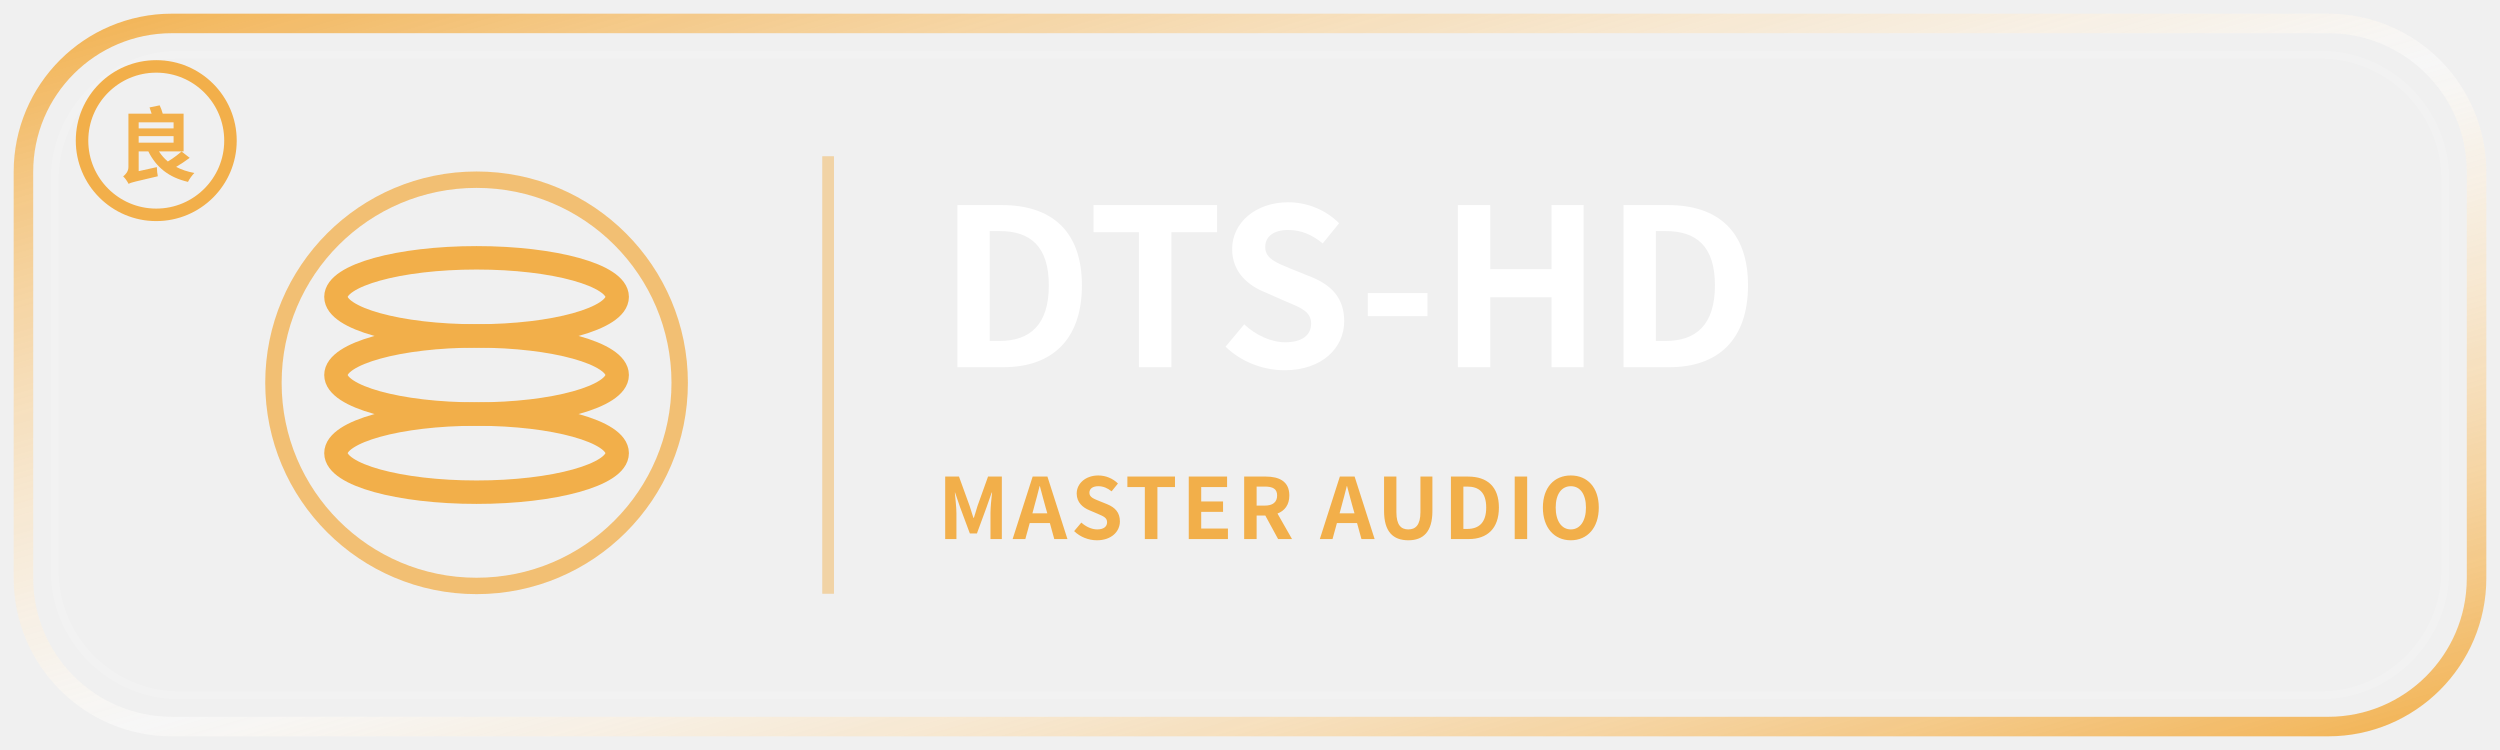
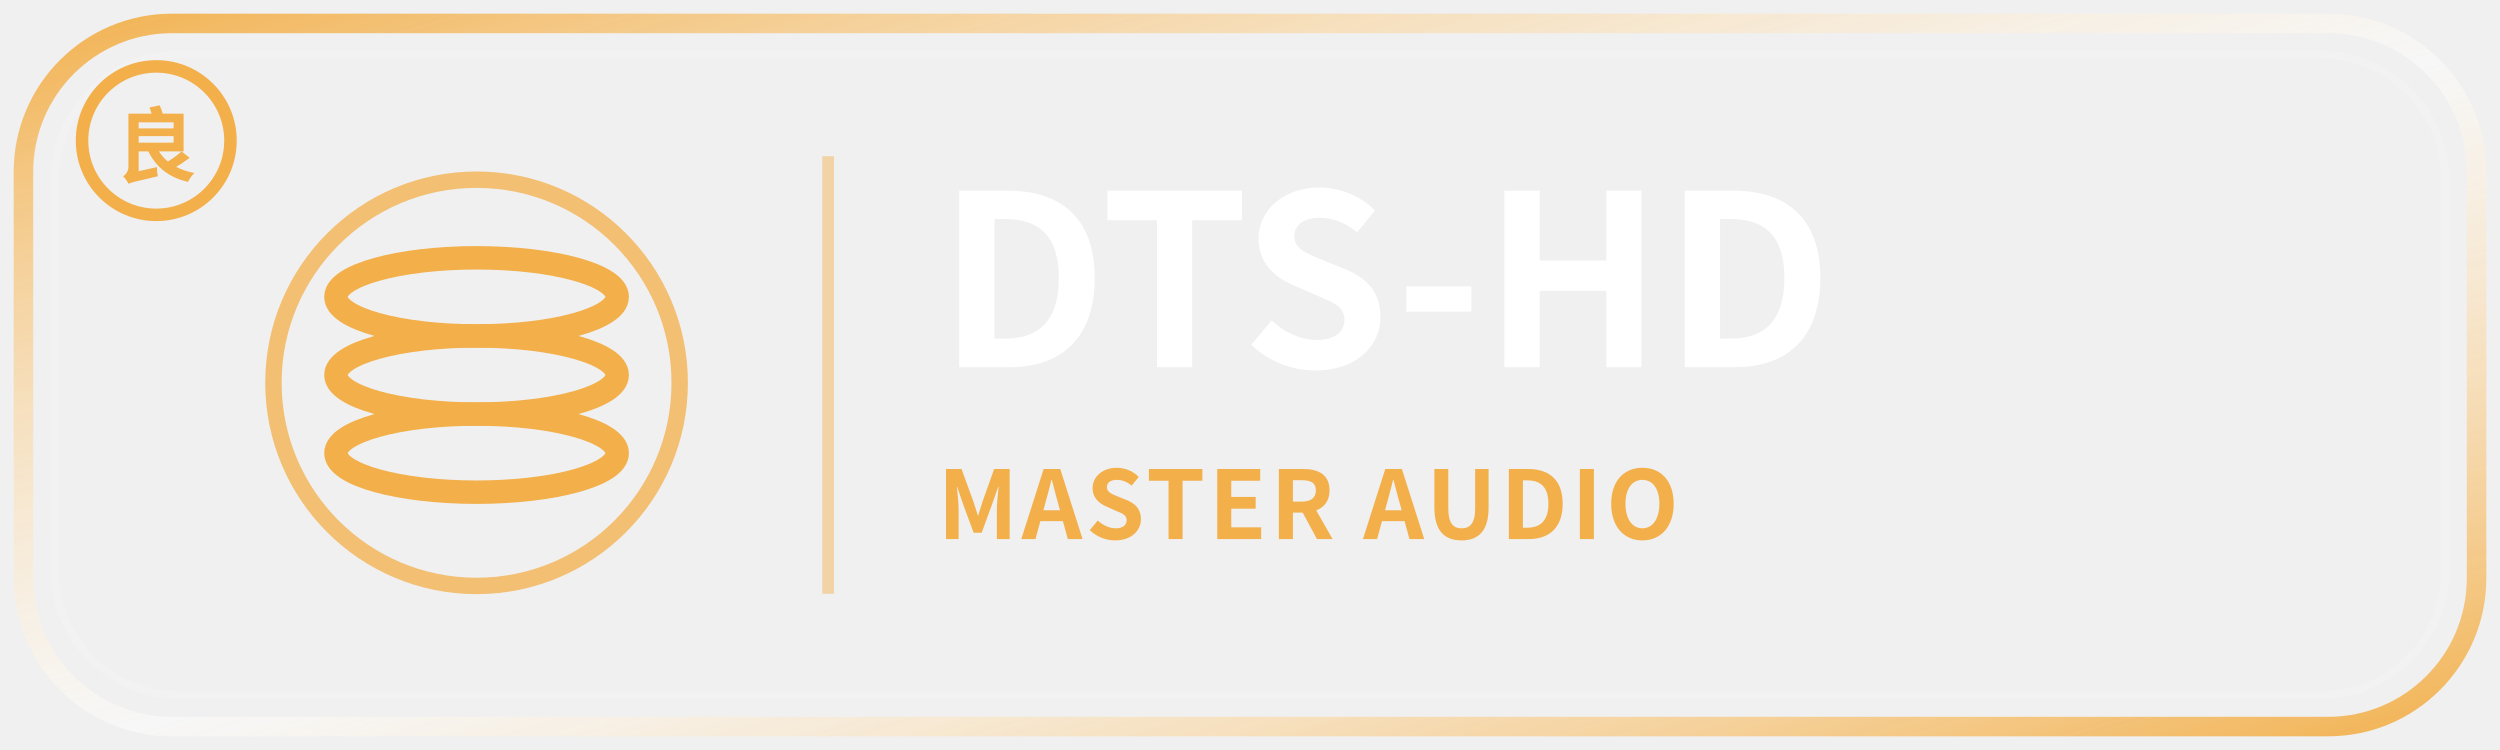
<svg xmlns="http://www.w3.org/2000/svg" width="320" height="96" viewBox="0 0 320 96">
  <defs>
    <linearGradient id="edge" x1="0" y1="0" x2="1" y2="1">
      <stop offset="0" stop-color="#F2AF4A" stop-opacity=".95" />
      <stop offset=".52" stop-color="#FFFFFF" stop-opacity=".48" />
      <stop offset="1" stop-color="#F2AF4A" stop-opacity=".95" />
    </linearGradient>
  </defs>
  <rect x="3" y="3" width="314" height="90" rx="19" fill="none" stroke="url(#edge)" stroke-width="2.5" />
  <rect x="7" y="7" width="306" height="82" rx="16" fill="none" stroke="#FFFFFF" stroke-opacity=".14" stroke-width="1" />
  <circle cx="20" cy="18" r="9.5" fill="none" stroke="#F2AF4A" stroke-width="1.6" />
  <text x="20" y="22.5" text-anchor="middle" font-family="Noto Sans CJK SC,PingFang SC,Arial,sans-serif" font-size="10.5" font-weight="800" fill="#F2AF4A">良</text>
  <circle cx="61" cy="49" r="26" fill="none" stroke="#F2AF4A" stroke-width="2.1" stroke-opacity=".75" />
  <ellipse cx="61" cy="38" rx="18" ry="5" fill="none" stroke="#F2AF4A" stroke-width="3" />
  <ellipse cx="61" cy="48" rx="18" ry="5" fill="none" stroke="#F2AF4A" stroke-width="3" />
  <ellipse cx="61" cy="58" rx="18" ry="5" fill="none" stroke="#F2AF4A" stroke-width="3" />
  <path d="M106 20v56" stroke="#F2AF4A" stroke-opacity=".45" stroke-width="1.5" />
-   <text x="120" y="47" font-family="Noto Sans CJK SC,PingFang SC,Arial,Helvetica,sans-serif" font-size="28" font-weight="850" fill="#FFFFFF">DTS-HD</text>
-   <text x="120" y="69" font-family="Noto Sans CJK SC,PingFang SC,Microsoft YaHei,Arial,sans-serif" font-size="10.8" font-weight="750" letter-spacing=".45" fill="#F2AF4A">MASTER AUDIO</text>
+   <text x="120" y="47" font-family="Noto Sans CJK SC,PingFang SC,Arial,Helvetica,sans-serif" font-size="30.5" font-weight="850" fill="#FFFFFF">DTS-HD</text>
+   <text x="120" y="69" font-family="Noto Sans CJK SC,PingFang SC,Microsoft YaHei,Arial,sans-serif" font-size="12.1" font-weight="750" letter-spacing=".45" fill="#F2AF4A">MASTER AUDIO</text>
</svg>
